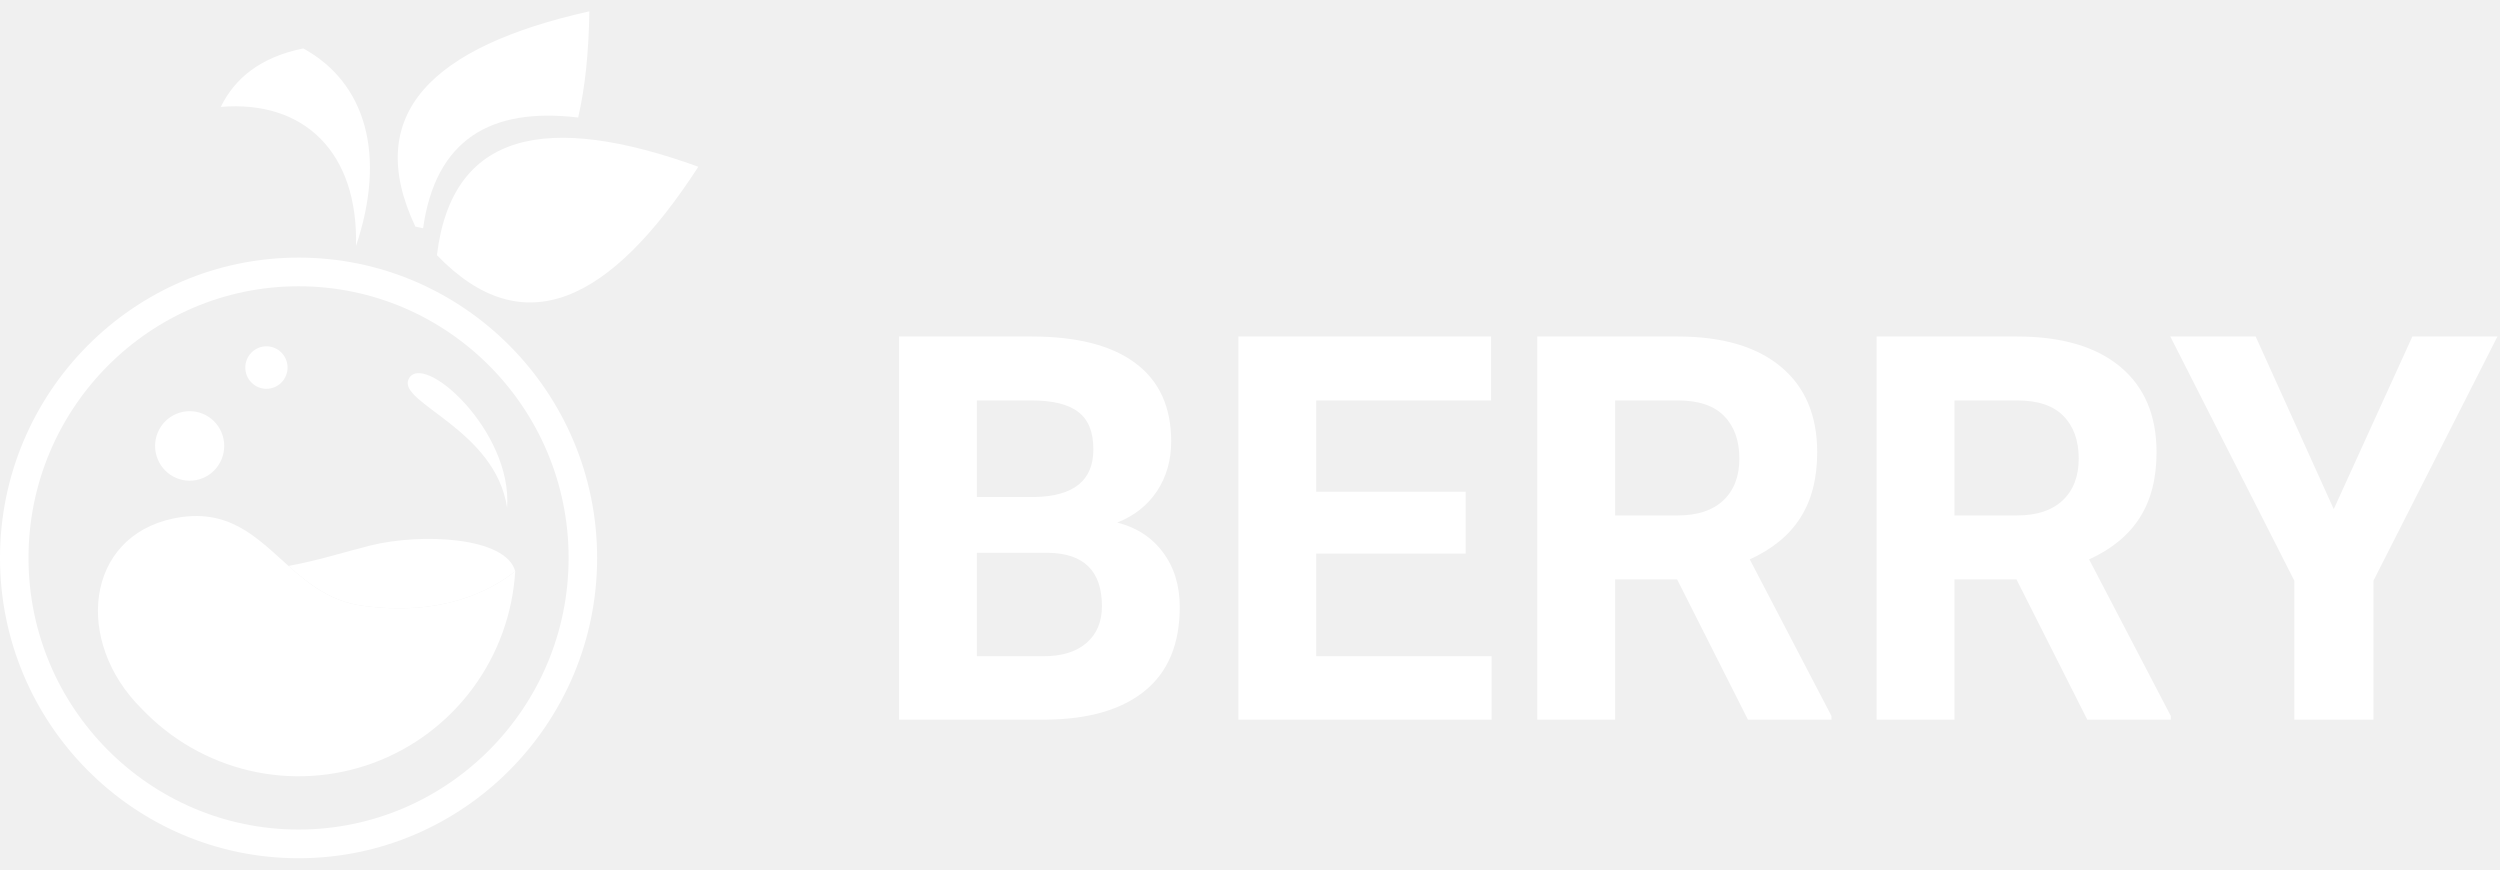
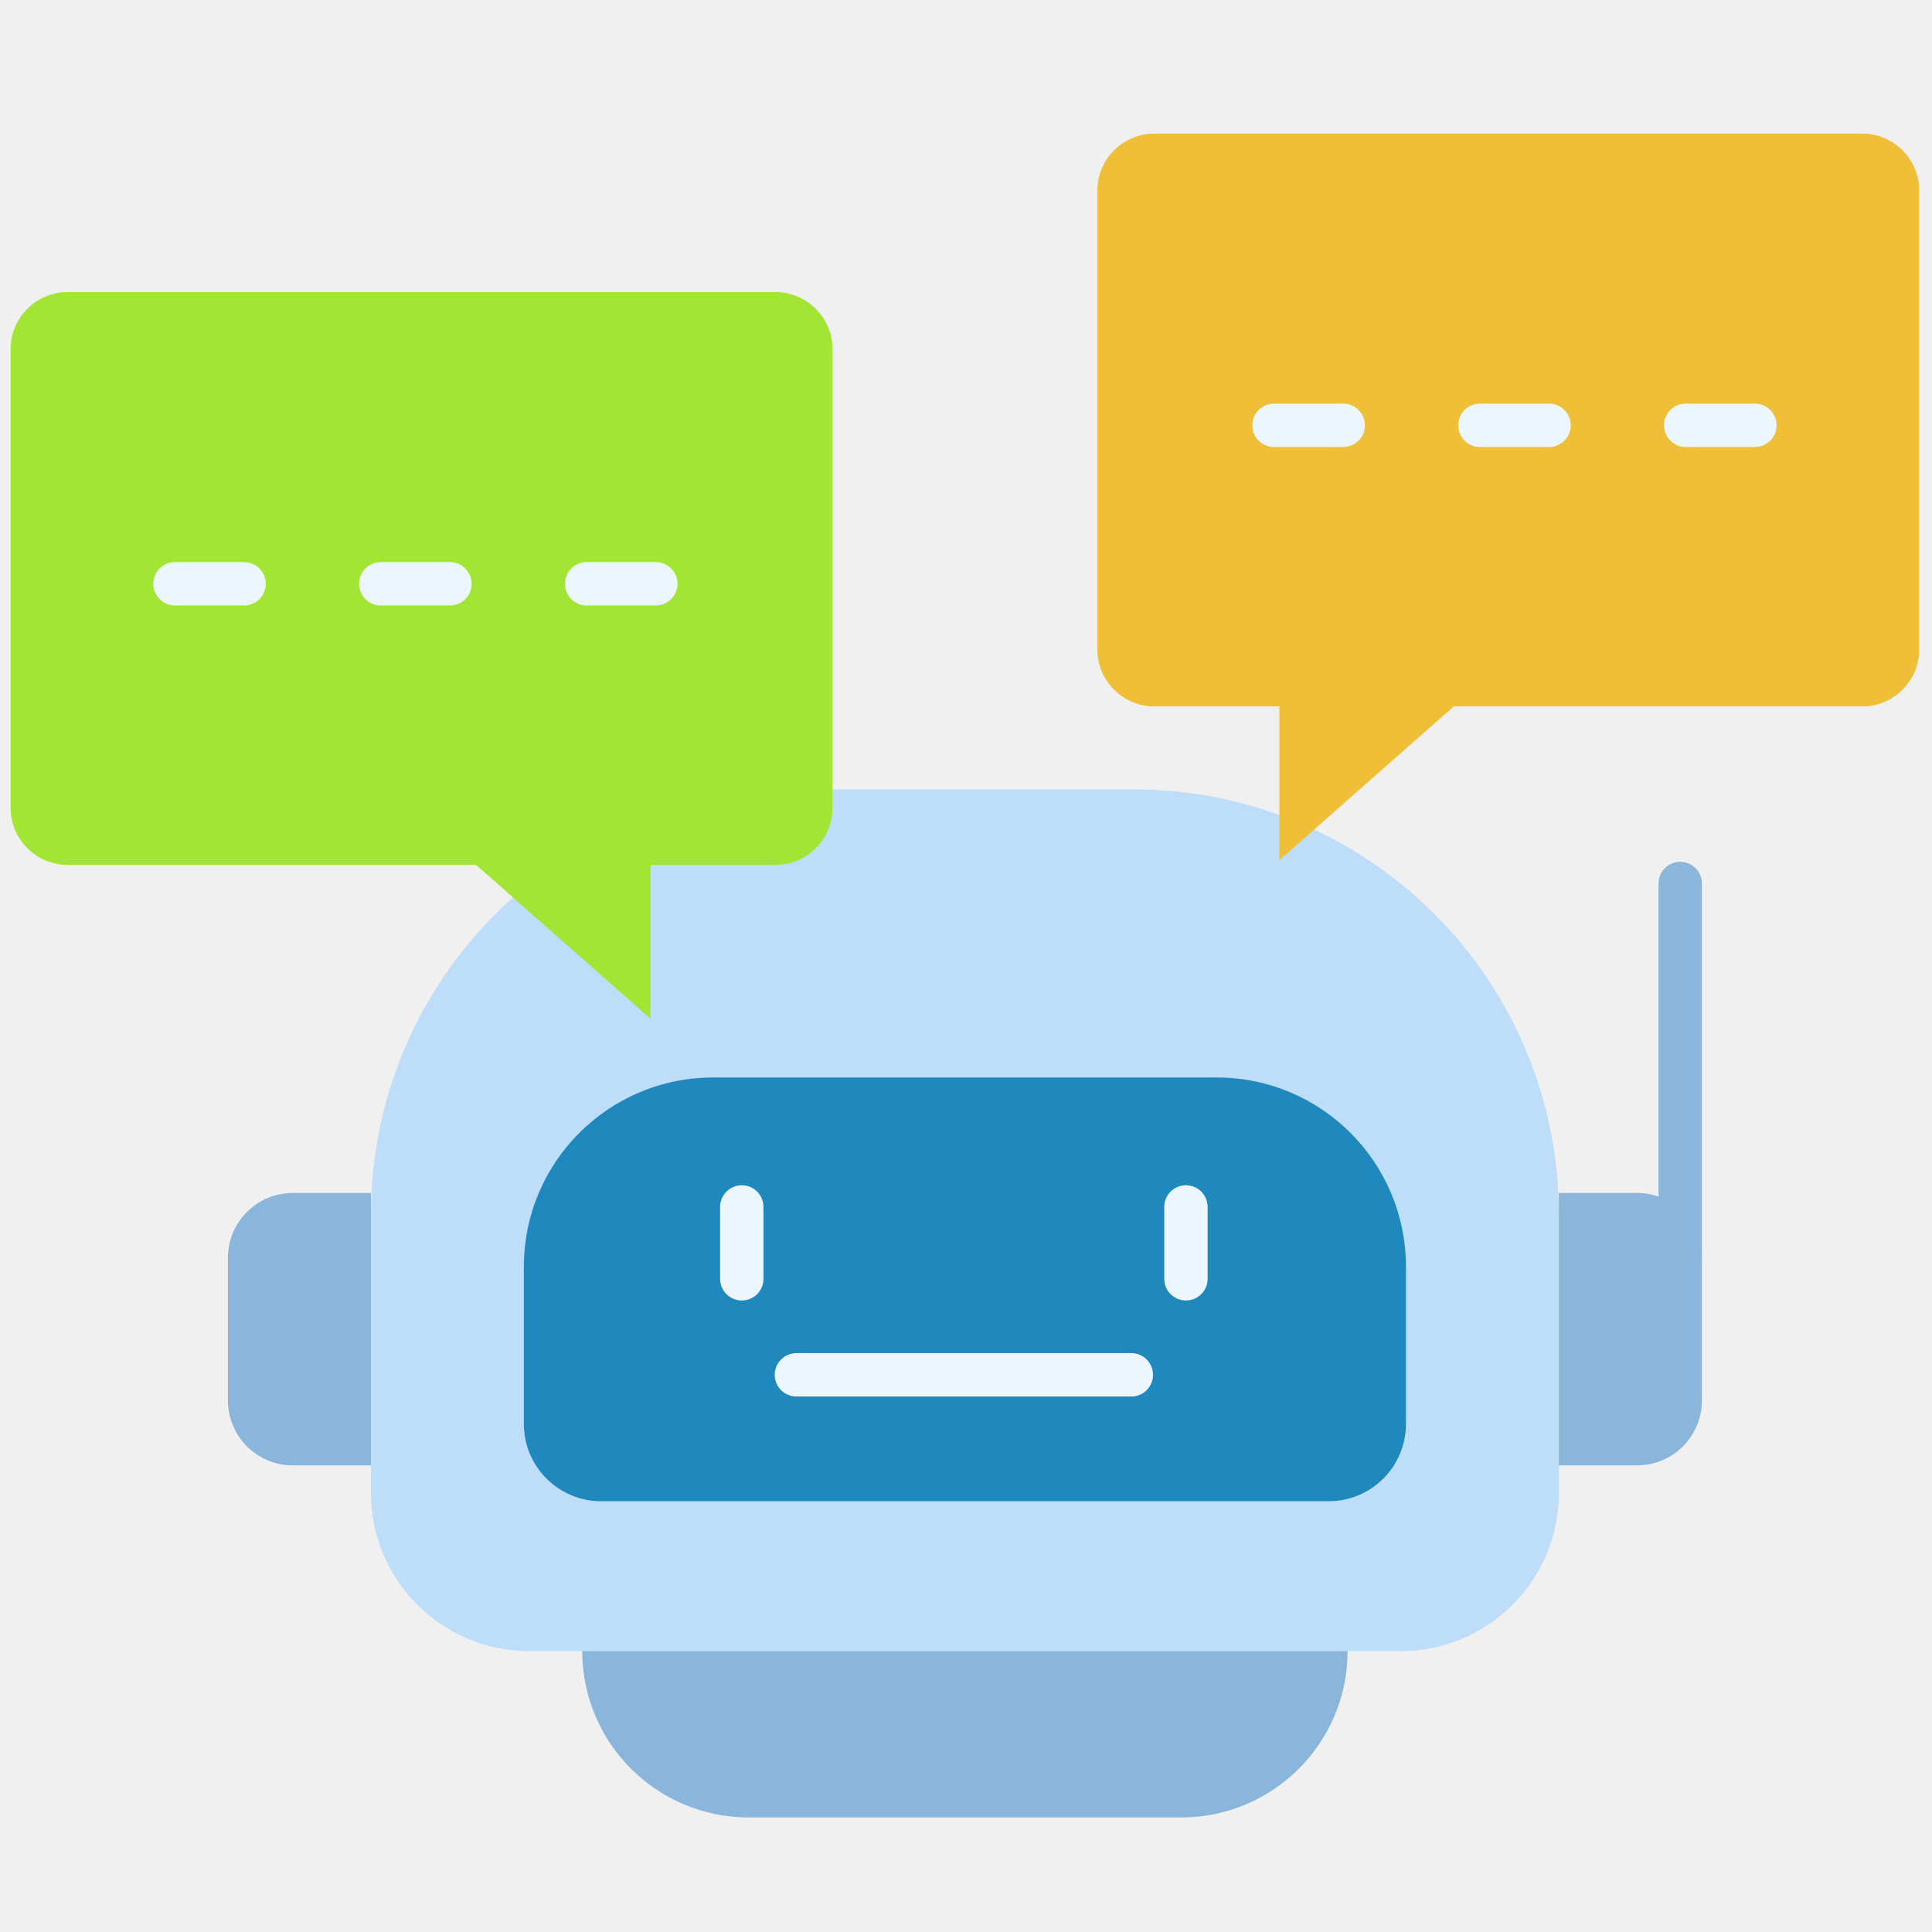
- <svg xmlns="http://www.w3.org/2000/svg" width="92" height="32" viewBox="0 0 92 32" fill="none">
-   <path d="M33.085 26.483V12.383H37.954C39.641 12.383 40.92 12.712 41.792 13.371C42.664 14.023 43.1 14.982 43.1 16.247C43.1 16.938 42.925 17.548 42.575 18.077C42.225 18.6 41.738 18.985 41.114 19.23C41.827 19.411 42.387 19.775 42.795 20.324C43.208 20.873 43.415 21.544 43.415 22.338C43.415 23.694 42.989 24.721 42.136 25.418C41.283 26.115 40.067 26.47 38.489 26.483H33.085ZM35.949 20.343V24.149H38.403C39.078 24.149 39.603 23.988 39.978 23.665C40.36 23.336 40.551 22.884 40.551 22.309C40.551 21.018 39.892 20.363 38.575 20.343H35.949ZM35.949 18.29H38.069C39.514 18.265 40.236 17.68 40.236 16.538C40.236 15.898 40.051 15.44 39.682 15.162C39.319 14.878 38.743 14.736 37.954 14.736H35.949V18.29ZM53.937 20.372H48.437V24.149H54.891V26.483H45.573V12.383H54.872V14.736H48.437V18.097H53.937V20.372ZM61.718 21.322H59.436V26.483H56.572V12.383H61.736C63.379 12.383 64.645 12.754 65.537 13.497C66.428 14.239 66.873 15.288 66.873 16.644C66.873 17.606 66.666 18.41 66.253 19.055C65.846 19.695 65.225 20.205 64.391 20.586L67.398 26.348V26.483H64.324L61.718 21.322ZM59.436 18.968H61.746C62.466 18.968 63.023 18.784 63.417 18.416C63.811 18.042 64.009 17.529 64.009 16.877C64.009 16.212 63.821 15.689 63.446 15.308C63.077 14.927 62.507 14.736 61.736 14.736H59.436V18.968ZM74.206 21.322H71.924V26.483H69.059V12.383H74.225C75.867 12.383 77.134 12.754 78.025 13.497C78.916 14.239 79.361 15.288 79.361 16.644C79.361 17.606 79.154 18.41 78.74 19.055C78.333 19.695 77.713 20.205 76.879 20.586L79.886 26.348V26.483H76.812L74.206 21.322ZM71.924 18.968H74.234C74.953 18.968 75.51 18.784 75.905 18.416C76.3 18.042 76.497 17.529 76.497 16.877C76.497 16.212 76.309 15.689 75.934 15.308C75.564 14.927 74.995 14.736 74.225 14.736H71.924V18.968ZM85.882 18.736L88.775 12.383H91.906L87.343 21.37V26.483H84.431V21.37L79.867 12.383H83.008L85.882 18.736Z" fill="white" />
-   <path d="M10.987 31.583C4.928 31.583 0 26.625 0 20.532C0 14.438 4.929 9.48 10.987 9.48C17.045 9.48 21.974 14.438 21.974 20.532C21.974 26.625 17.046 31.583 10.987 31.583ZM10.987 10.535C5.508 10.535 1.049 15.019 1.049 20.531C1.049 26.043 5.508 30.527 10.987 30.527C16.466 30.527 20.925 26.042 20.925 20.53C20.925 15.018 16.467 10.535 10.987 10.535Z" fill="white" />
-   <path d="M18.96 21.022C18.618 19.748 15.485 19.61 13.62 20.077C12.644 20.323 11.646 20.642 10.616 20.826C11.37 21.498 12.179 22.134 13.34 22.292C16.221 22.683 18.011 21.774 18.96 21.022Z" fill="white" />
-   <path d="M13.34 22.292C12.176 22.134 11.37 21.498 10.616 20.826C9.45 19.785 8.413 18.657 6.377 19.081C3.141 19.756 2.715 23.607 5.214 26.082C6.287 27.212 7.665 28.003 9.178 28.358C10.691 28.712 12.274 28.615 13.733 28.078C15.192 27.541 16.464 26.588 17.392 25.334C18.321 24.081 18.866 22.583 18.96 21.023C18.011 21.774 16.221 22.683 13.34 22.292Z" fill="white" />
-   <path d="M15.034 13.958C14.63 14.829 18.23 15.795 18.661 18.687C18.868 15.84 15.533 12.881 15.034 13.958Z" fill="white" />
-   <path d="M7.466 17.593C8.115 17.322 8.423 16.574 8.155 15.921C7.886 15.268 7.142 14.958 6.493 15.229C5.844 15.499 5.535 16.247 5.804 16.9C6.073 17.553 6.817 17.863 7.466 17.593Z" fill="white" />
-   <path d="M10.354 14.079C10.658 13.774 10.658 13.279 10.354 12.973C10.051 12.668 9.559 12.668 9.255 12.973C8.951 13.279 8.951 13.774 9.255 14.079C9.559 14.385 10.051 14.385 10.354 14.079Z" fill="white" />
-   <path d="M13.101 9.051C14.224 5.714 13.469 3.048 11.161 1.782C9.583 2.104 8.647 2.873 8.125 3.933C11.22 3.681 13.184 5.63 13.101 9.051Z" fill="white" />
-   <path d="M25.699 6.136C20.139 4.129 16.631 4.817 16.079 9.39C19.265 12.697 22.474 11.114 25.699 6.136Z" fill="white" />
-   <path d="M21.276 4.325C21.534 3.217 21.668 1.907 21.688 0.417C15.923 1.708 13.322 4.176 15.284 8.338C15.382 8.361 15.475 8.38 15.57 8.4C16.028 5.143 18.046 3.938 21.276 4.325Z" fill="white" />
+ <svg xmlns="http://www.w3.org/2000/svg" version="1.1" width="256" height="256" viewBox="0 0 256 256" xml:space="preserve">
+   <defs>
+ </defs>
+   <g style="stroke: none; stroke-width: 0; stroke-dasharray: none; stroke-linecap: butt; stroke-linejoin: miter; stroke-miterlimit: 10; fill: none; fill-rule: nonzero; opacity: 1;" transform="translate(1.406593 1.406593) scale(2.81 2.81)">
+     <path d="M 65.552 77.356 H 24.448 c -4.117 0 -7.455 -3.338 -7.455 -7.455 V 56.774 c 0 -11.074 8.977 -20.051 20.051 -20.051 h 15.913 c 11.074 0 20.051 8.977 20.051 20.051 V 69.9 C 73.007 74.018 69.669 77.356 65.552 77.356 z" style="stroke: none; stroke-width: 1; stroke-dasharray: none; stroke-linecap: butt; stroke-linejoin: miter; stroke-miterlimit: 10; fill: rgb(189,221,249); fill-rule: nonzero; opacity: 1;" transform=" matrix(1 0 0 1 0 0) " stroke-linecap="round" />
+     <path d="M 76.691 68.6 h -3.684 V 55.753 h 3.684 c 1.691 0 3.062 1.371 3.062 3.062 v 6.723 C 79.753 67.229 78.382 68.6 76.691 68.6 z" style="stroke: none; stroke-width: 1; stroke-dasharray: none; stroke-linecap: butt; stroke-linejoin: miter; stroke-miterlimit: 10; fill: rgb(138,182,220); fill-rule: nonzero; opacity: 1;" transform=" matrix(1 0 0 1 0 0) " stroke-linecap="round" />
+     <path d="M 16.993 68.6 h -3.684 c -1.691 0 -3.062 -1.371 -3.062 -3.062 v -6.723 c 0 -1.691 1.371 -3.062 3.062 -3.062 h 3.684 V 68.6 z" style="stroke: none; stroke-width: 1; stroke-dasharray: none; stroke-linecap: butt; stroke-linejoin: miter; stroke-miterlimit: 10; fill: rgb(138,182,220); fill-rule: nonzero; opacity: 1;" transform=" matrix(1 0 0 1 0 0) " stroke-linecap="round" />
+     <path d="M 62.156 70.289 H 27.844 c -2.011 0 -3.642 -1.63 -3.642 -3.642 v -7.416 c 0 -4.928 3.995 -8.922 8.922 -8.922 h 23.75 c 4.928 0 8.922 3.995 8.922 8.922 v 7.416 C 65.797 68.659 64.167 70.289 62.156 70.289 z" style="stroke: none; stroke-width: 1; stroke-dasharray: none; stroke-linecap: butt; stroke-linejoin: miter; stroke-miterlimit: 10; fill: rgb(31,137,189); fill-rule: nonzero; opacity: 1;" transform=" matrix(1 0 0 1 0 0) " stroke-linecap="round" />
+     <path d="M 55.199 85.201 H 34.801 c -4.333 0 -7.846 -3.513 -7.846 -7.846 v 0 h 36.09 v 0 C 63.045 81.689 59.532 85.201 55.199 85.201 z" style="stroke: none; stroke-width: 1; stroke-dasharray: none; stroke-linecap: butt; stroke-linejoin: miter; stroke-miterlimit: 10; fill: rgb(138,182,220); fill-rule: nonzero; opacity: 1;" transform=" matrix(1 0 0 1 0 0) " stroke-linecap="round" />
+     <path d="M 52.846 65.352 H 37.054 c -0.565 0 -1.023 -0.457 -1.023 -1.023 c 0 -0.565 0.458 -1.023 1.023 -1.023 h 15.792 c 0.565 0 1.023 0.457 1.023 1.023 C 53.869 64.895 53.412 65.352 52.846 65.352 z" style="stroke: none; stroke-width: 1; stroke-dasharray: none; stroke-linecap: butt; stroke-linejoin: miter; stroke-miterlimit: 10; fill: rgb(235,246,255); fill-rule: nonzero; opacity: 1;" transform=" matrix(1 0 0 1 0 0) " stroke-linecap="round" />
+     <path d="M 34.478 60.824 c -0.565 0 -1.023 -0.457 -1.023 -1.023 v -3.388 c 0 -0.565 0.458 -1.023 1.023 -1.023 c 0.565 0 1.023 0.457 1.023 1.023 v 3.388 C 35.501 60.367 35.043 60.824 34.478 60.824 z" style="stroke: none; stroke-width: 1; stroke-dasharray: none; stroke-linecap: butt; stroke-linejoin: miter; stroke-miterlimit: 10; fill: rgb(235,246,255); fill-rule: nonzero; opacity: 1;" transform=" matrix(1 0 0 1 0 0) " stroke-linecap="round" />
+     <path d="M 55.422 60.824 c -0.565 0 -1.023 -0.457 -1.023 -1.023 v -3.388 c 0 -0.565 0.457 -1.023 1.023 -1.023 s 1.023 0.457 1.023 1.023 v 3.388 C 56.445 60.367 55.987 60.824 55.422 60.824 z" style="stroke: none; stroke-width: 1; stroke-dasharray: none; stroke-linecap: butt; stroke-linejoin: miter; stroke-miterlimit: 10; fill: rgb(235,246,255); fill-rule: nonzero; opacity: 1;" transform=" matrix(1 0 0 1 0 0) " stroke-linecap="round" />
+     <path d="M 51.244 8.488 v 21.633 c 0 1.485 1.204 2.689 2.689 2.689 h 5.896 v 7.25 l 8.223 -7.25 h 19.259 c 1.485 0 2.689 -1.204 2.689 -2.689 V 8.488 c 0 -1.485 -1.204 -2.689 -2.689 -2.689 H 53.933 C 52.448 5.799 51.244 7.003 51.244 8.488 z" style="stroke: none; stroke-width: 1; stroke-dasharray: none; stroke-linecap: butt; stroke-linejoin: miter; stroke-miterlimit: 10; fill: rgb(239,191,55); fill-rule: nonzero; opacity: 1;" transform=" matrix(1 0 0 1 0 0) " stroke-linecap="round" />
+     <path d="M 38.756 15.961 v 21.633 c 0 1.485 -1.204 2.689 -2.689 2.689 h -5.896 v 7.25 l -8.223 -7.25 H 2.689 C 1.204 40.283 0 39.079 0 37.594 V 15.961 c 0 -1.485 1.204 -2.689 2.689 -2.689 h 33.378 C 37.552 13.272 38.756 14.476 38.756 15.961 z" style="stroke: none; stroke-width: 1; stroke-dasharray: none; stroke-linecap: butt; stroke-linejoin: miter; stroke-miterlimit: 10; fill: rgb(163,229,52); fill-rule: nonzero; opacity: 1;" transform=" matrix(1 0 0 1 0 0) " stroke-linecap="round" />
+     <path d="M 62.838 20.578 h -3.261 c -0.565 0 -1.023 -0.458 -1.023 -1.023 c 0 -0.565 0.457 -1.023 1.023 -1.023 h 3.261 c 0.565 0 1.023 0.458 1.023 1.023 C 63.861 20.12 63.403 20.578 62.838 20.578 z" style="stroke: none; stroke-width: 1; stroke-dasharray: none; stroke-linecap: butt; stroke-linejoin: miter; stroke-miterlimit: 10; fill: rgb(235,246,255); fill-rule: nonzero; opacity: 1;" transform=" matrix(1 0 0 1 0 0) " stroke-linecap="round" />
+     <path d="M 72.545 20.578 h -3.261 c -0.565 0 -1.023 -0.458 -1.023 -1.023 c 0 -0.565 0.457 -1.023 1.023 -1.023 h 3.261 c 0.565 0 1.023 0.458 1.023 1.023 C 73.567 20.12 73.11 20.578 72.545 20.578 z" style="stroke: none; stroke-width: 1; stroke-dasharray: none; stroke-linecap: butt; stroke-linejoin: miter; stroke-miterlimit: 10; fill: rgb(235,246,255); fill-rule: nonzero; opacity: 1;" transform=" matrix(1 0 0 1 0 0) " stroke-linecap="round" />
+     <path d="M 82.252 20.578 h -3.261 c -0.565 0 -1.023 -0.458 -1.023 -1.023 c 0 -0.565 0.457 -1.023 1.023 -1.023 h 3.261 c 0.565 0 1.023 0.458 1.023 1.023 C 83.274 20.12 82.817 20.578 82.252 20.578 z" style="stroke: none; stroke-width: 1; stroke-dasharray: none; stroke-linecap: butt; stroke-linejoin: miter; stroke-miterlimit: 10; fill: rgb(235,246,255); fill-rule: nonzero; opacity: 1;" transform=" matrix(1 0 0 1 0 0) " stroke-linecap="round" />
+     <path d="M 30.423 28.051 h -3.261 c -0.565 0 -1.023 -0.458 -1.023 -1.023 c 0 -0.565 0.458 -1.023 1.023 -1.023 h 3.261 c 0.565 0 1.023 0.458 1.023 1.023 C 31.445 27.593 30.987 28.051 30.423 28.051 z" style="stroke: none; stroke-width: 1; stroke-dasharray: none; stroke-linecap: butt; stroke-linejoin: miter; stroke-miterlimit: 10; fill: rgb(235,246,255); fill-rule: nonzero; opacity: 1;" transform=" matrix(1 0 0 1 0 0) " stroke-linecap="round" />
+     <path d="M 20.716 28.051 h -3.261 c -0.565 0 -1.023 -0.458 -1.023 -1.023 c 0 -0.565 0.458 -1.023 1.023 -1.023 h 3.261 c 0.565 0 1.023 0.458 1.023 1.023 C 21.739 27.593 21.281 28.051 20.716 28.051 z" style="stroke: none; stroke-width: 1; stroke-dasharray: none; stroke-linecap: butt; stroke-linejoin: miter; stroke-miterlimit: 10; fill: rgb(235,246,255); fill-rule: nonzero; opacity: 1;" transform=" matrix(1 0 0 1 0 0) " stroke-linecap="round" />
+     <path d="M 11.009 28.051 H 7.748 c -0.565 0 -1.023 -0.458 -1.023 -1.023 c 0 -0.565 0.458 -1.023 1.023 -1.023 h 3.261 c 0.565 0 1.023 0.458 1.023 1.023 C 12.032 27.593 11.574 28.051 11.009 28.051 z" style="stroke: none; stroke-width: 1; stroke-dasharray: none; stroke-linecap: butt; stroke-linejoin: miter; stroke-miterlimit: 10; fill: rgb(235,246,255); fill-rule: nonzero; opacity: 1;" transform=" matrix(1 0 0 1 0 0) " stroke-linecap="round" />
+     <path d="M 78.73 59.837 c -0.565 0 -1.023 -0.457 -1.023 -1.023 V 41.162 c 0 -0.565 0.457 -1.023 1.023 -1.023 c 0.565 0 1.023 0.458 1.023 1.023 v 17.652 C 79.753 59.38 79.295 59.837 78.73 59.837 z" style="stroke: none; stroke-width: 1; stroke-dasharray: none; stroke-linecap: butt; stroke-linejoin: miter; stroke-miterlimit: 10; fill: rgb(138,182,220); fill-rule: nonzero; opacity: 1;" transform=" matrix(1 0 0 1 0 0) " stroke-linecap="round" />
+   </g>
</svg>
